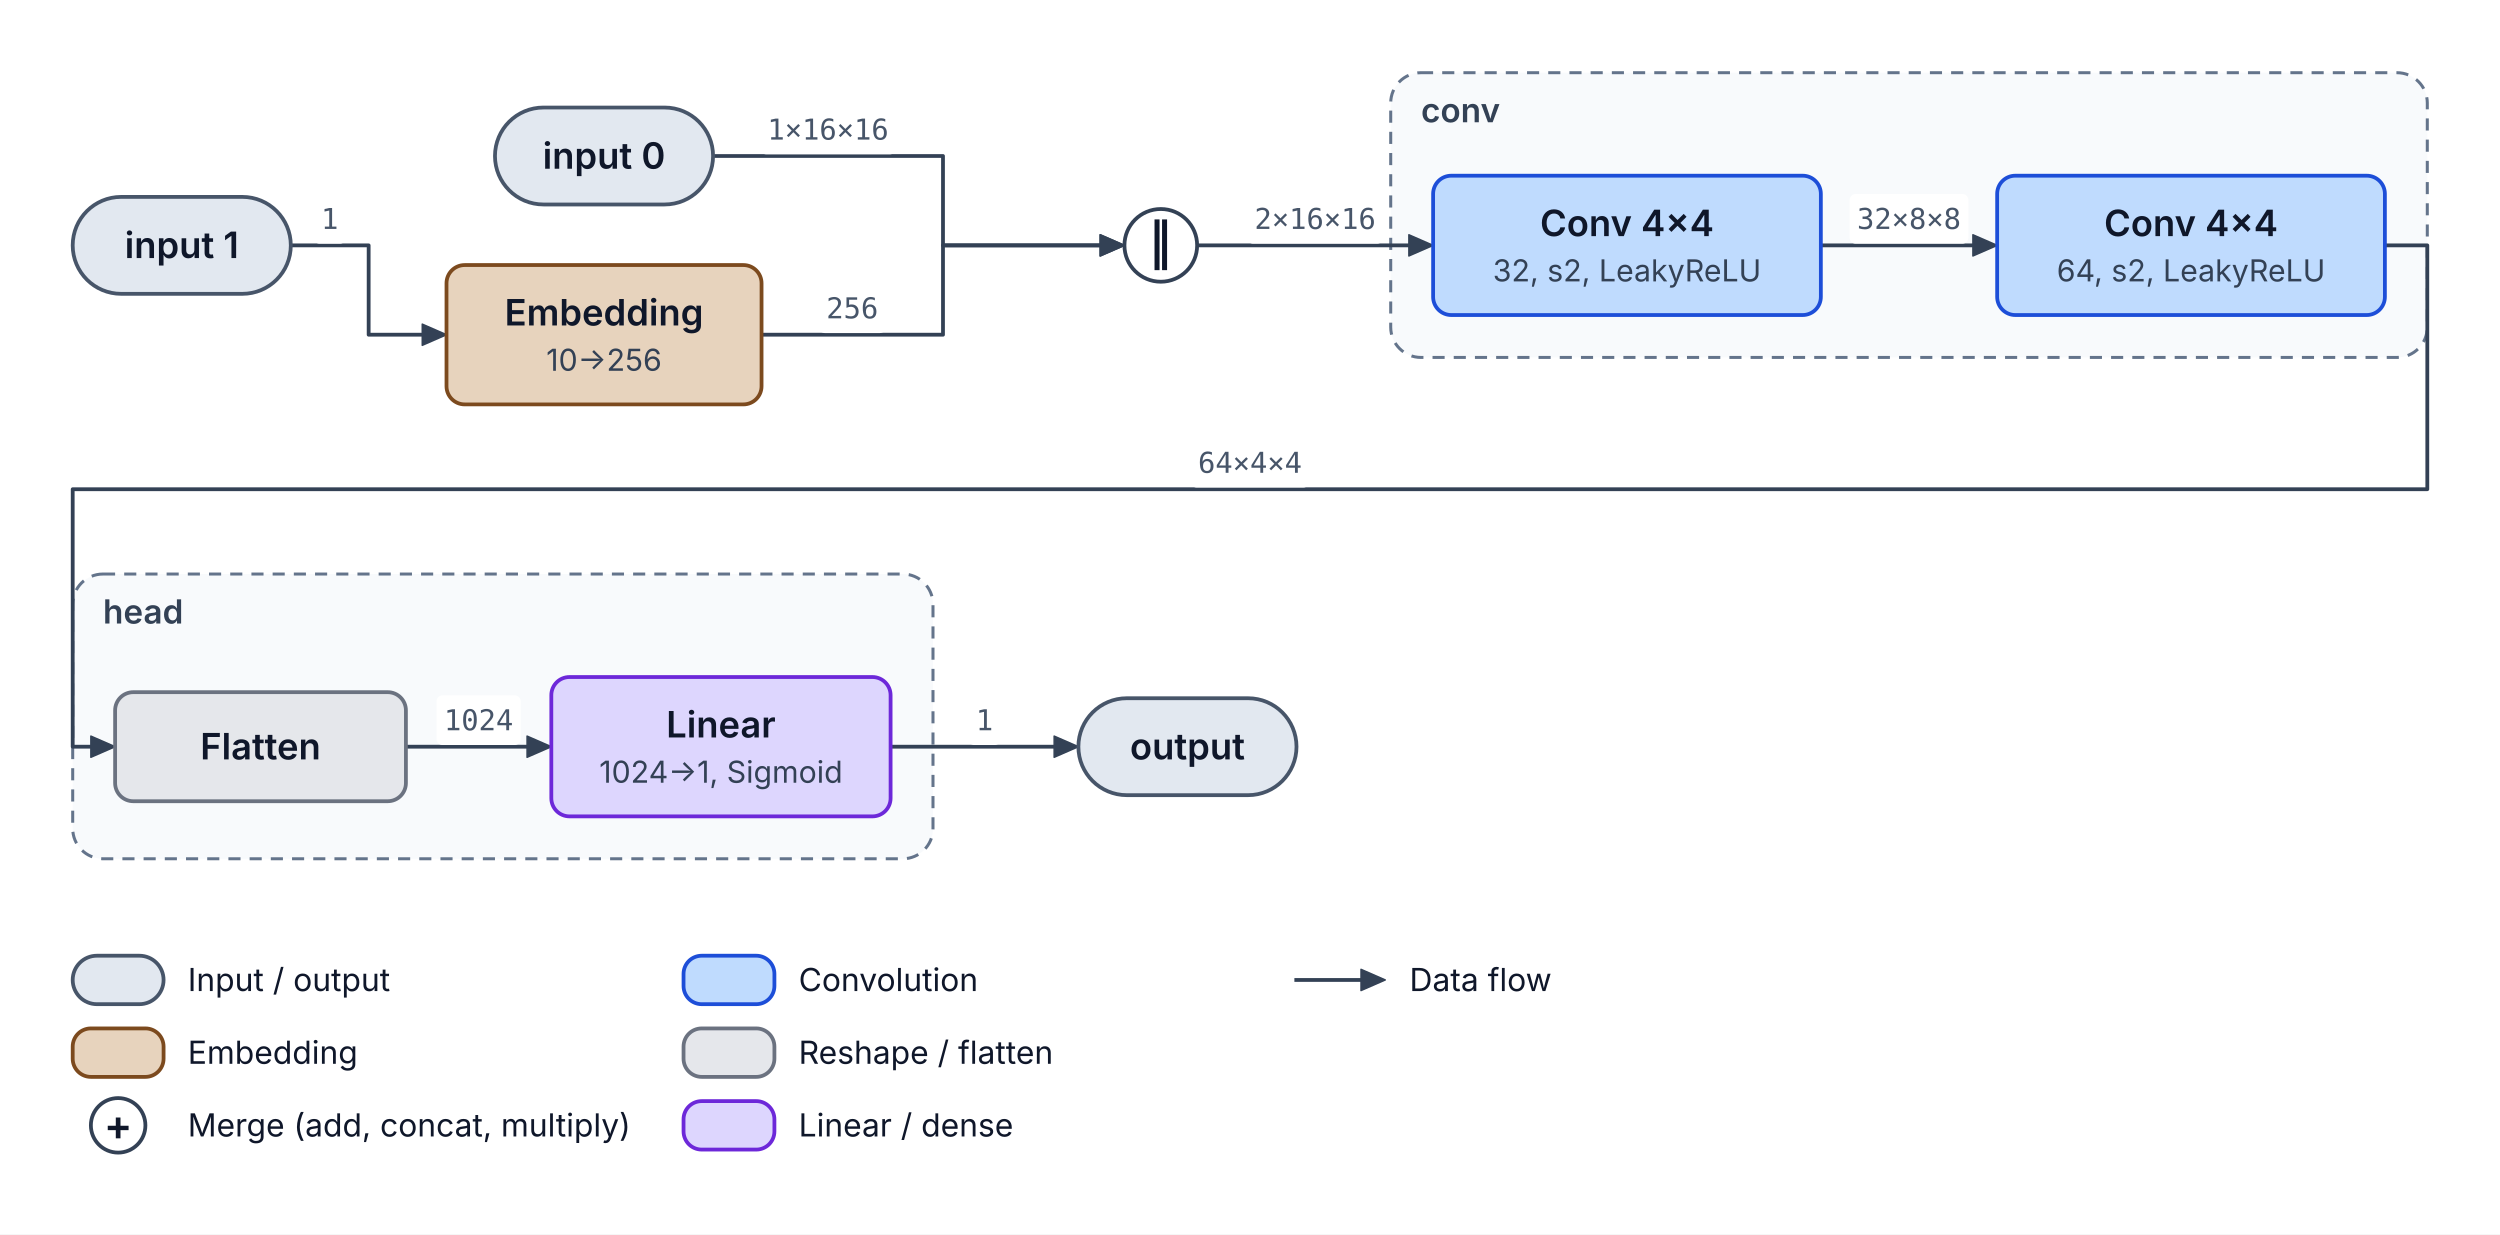
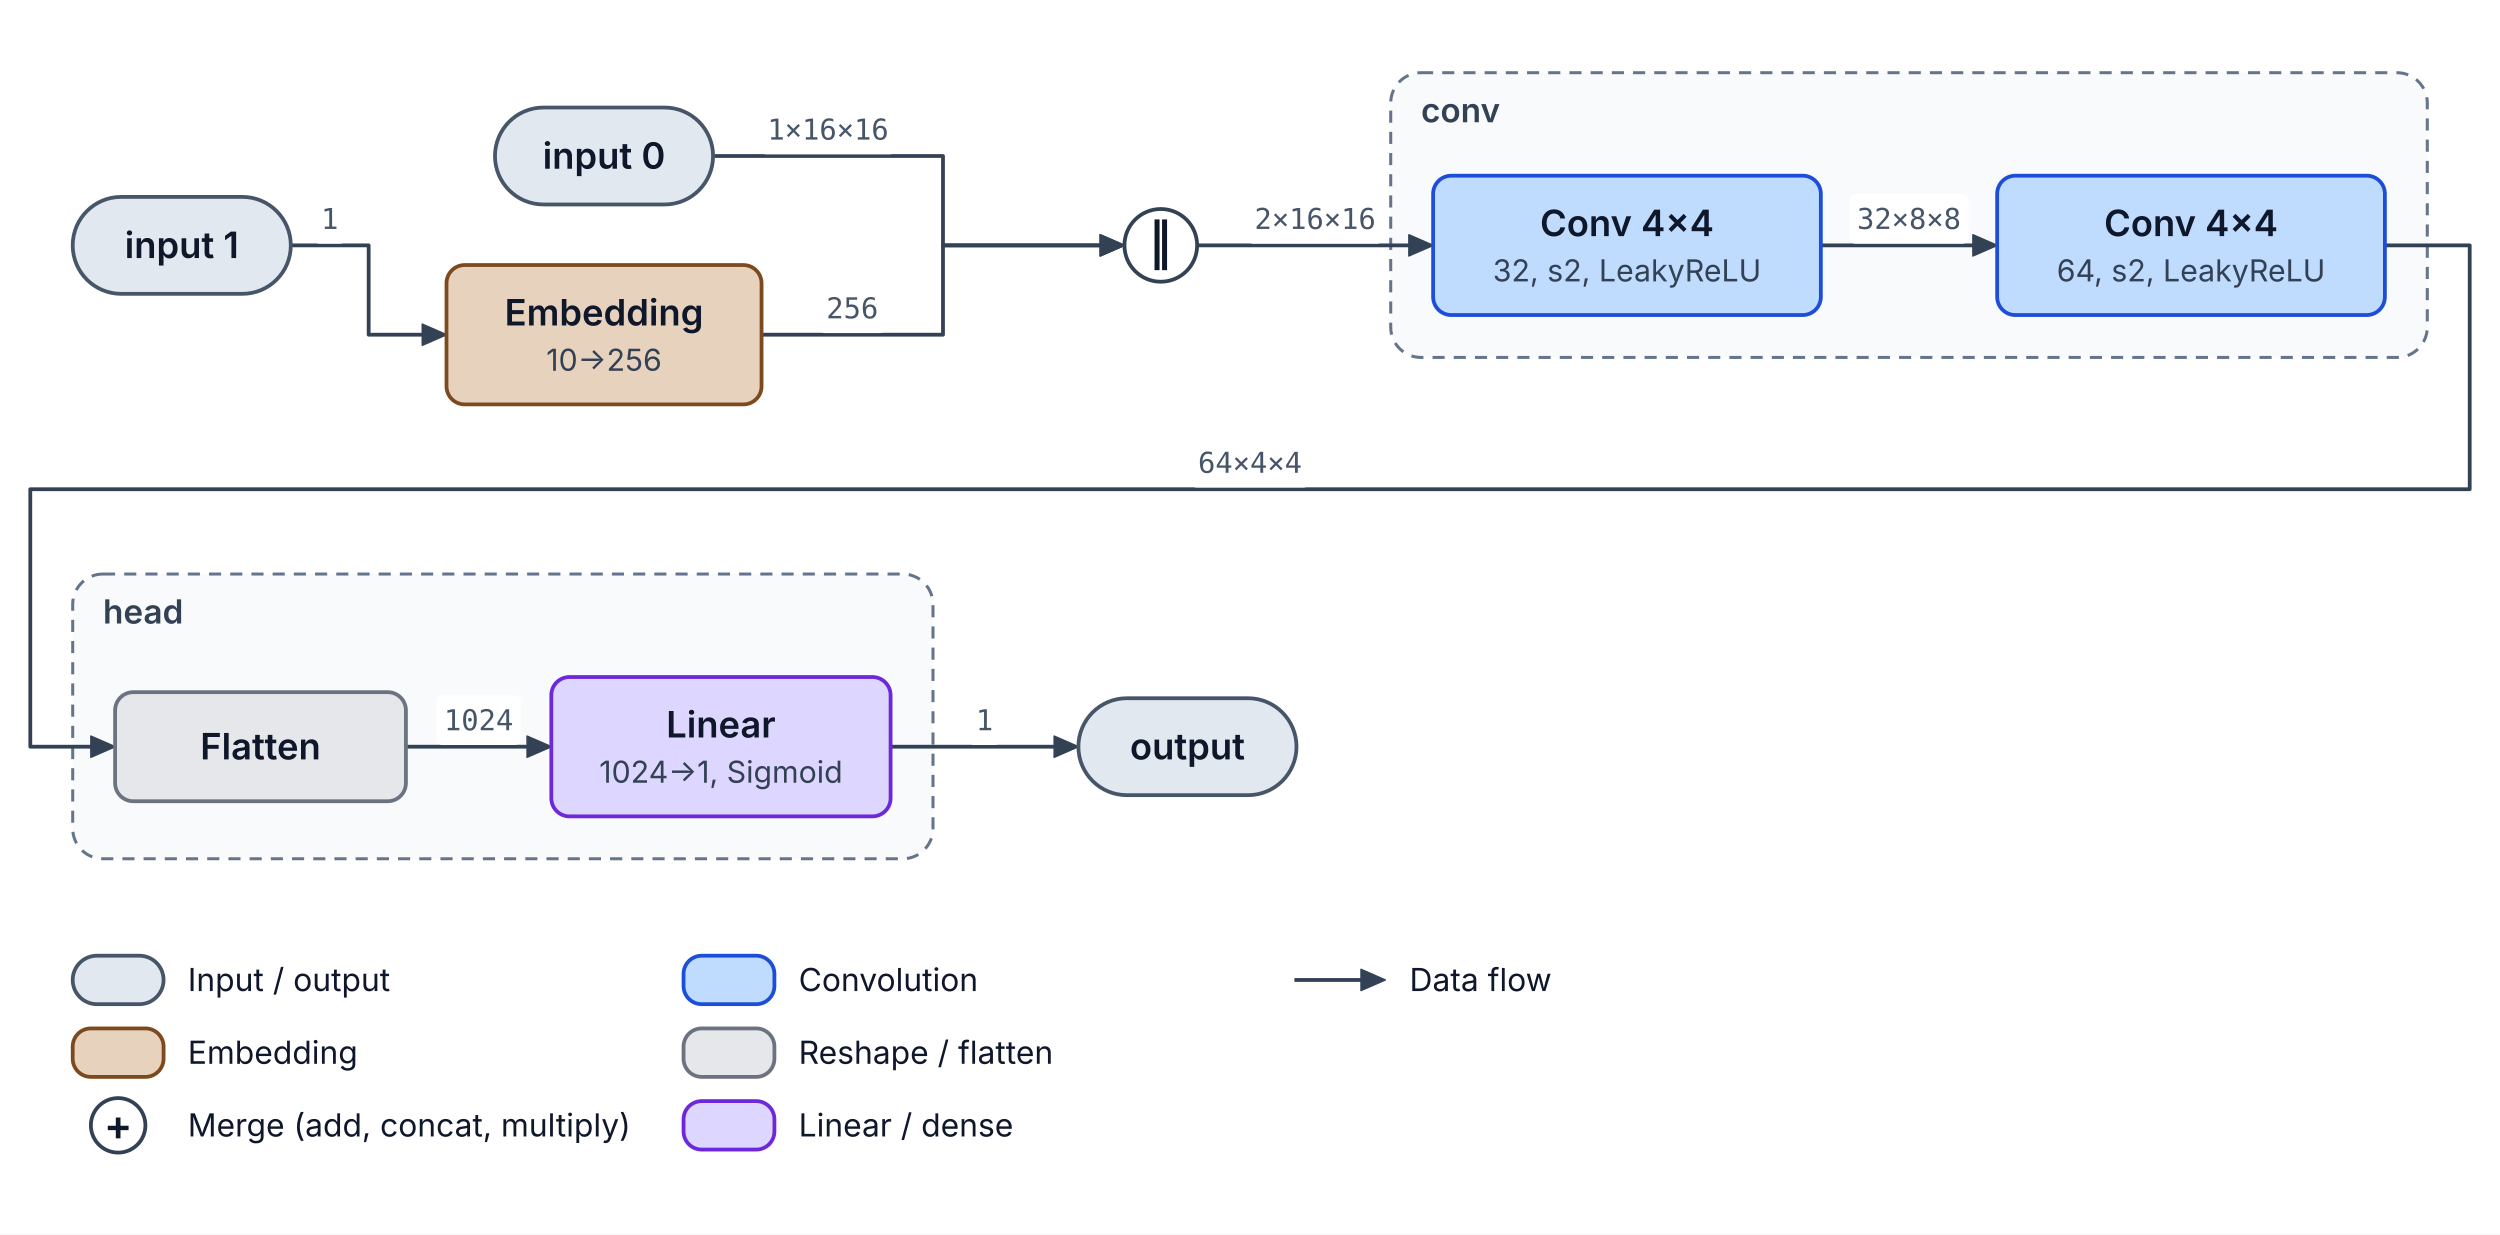
<svg xmlns="http://www.w3.org/2000/svg" width="825.3" height="407.5" viewBox="0 0 825.3 407.5" role="img">
  <rect x="0" y="0" width="825.3" height="407.5" fill="#ffffff" />
  <g class="tg-groups">
    <g class="tg-group" data-id="conv">
      <rect x="459.1" y="24" width="342.2" height="94" rx="10" fill="#f8fafc" stroke="#64748b" stroke-width="1" stroke-linejoin="round" stroke-dasharray="4 3" />
-       <text x="469.1" y="40.35" font-family="'Inter', 'Helvetica Neue', 'Helvetica', 'Arial', 'DejaVu Sans', sans-serif" font-size="11" font-weight="600" fill="#334155">conv</text>
    </g>
    <g class="tg-group" data-id="head">
      <rect x="24" y="189.5" width="284" height="94" rx="10" fill="#f8fafc" stroke="#64748b" stroke-width="1" stroke-linejoin="round" stroke-dasharray="4 3" />
-       <text x="34" y="205.85" font-family="'Inter', 'Helvetica Neue', 'Helvetica', 'Arial', 'DejaVu Sans', sans-serif" font-size="11" font-weight="600" fill="#334155">head</text>
    </g>
  </g>
  <g class="tg-edges">
    <g class="tg-edge tg-edge-data">
      <polyline points="601.1,81 652.1,81" fill="none" stroke="#334155" stroke-width="1.25" stroke-linejoin="round" />
      <polygon points="659.3,81 651.3,84.5 651.3,77.5" fill="#334155" stroke="#334155" stroke-width="0.5" stroke-linejoin="round" />
    </g>
    <g class="tg-edge tg-edge-data">
      <polyline points="134,246.5 174.8,246.5" fill="none" stroke="#334155" stroke-width="1.25" stroke-linejoin="round" />
      <polygon points="182,246.5 174,250 174,243" fill="#334155" stroke="#334155" stroke-width="0.5" stroke-linejoin="round" />
    </g>
    <g class="tg-edge tg-edge-data">
      <polyline points="96,81 121.7,81 121.7,110.5 140.2,110.5" fill="none" stroke="#334155" stroke-width="1.25" stroke-linejoin="round" />
      <polygon points="147.4,110.5 139.4,114 139.4,107" fill="#334155" stroke="#334155" stroke-width="0.5" stroke-linejoin="round" />
    </g>
    <g class="tg-edge tg-edge-data">
      <polyline points="235.4,51.5 311.3,51.5 311.3,81 364,81" fill="none" stroke="#334155" stroke-width="1.25" stroke-linejoin="round" />
      <polygon points="371.2,81 363.2,84.5 363.2,77.5" fill="#334155" stroke="#334155" stroke-width="0.5" stroke-linejoin="round" />
    </g>
    <g class="tg-edge tg-edge-data">
      <polyline points="251.4,110.5 311.3,110.5 311.3,81 364,81" fill="none" stroke="#334155" stroke-width="1.25" stroke-linejoin="round" />
      <polygon points="371.2,81 363.2,84.5 363.2,77.5" fill="#334155" stroke="#334155" stroke-width="0.5" stroke-linejoin="round" />
    </g>
    <g class="tg-edge tg-edge-data">
      <polyline points="395.2,81 465.9,81" fill="none" stroke="#334155" stroke-width="1.25" stroke-linejoin="round" />
      <polygon points="473.1,81 465.1,84.5 465.1,77.5" fill="#334155" stroke="#334155" stroke-width="0.5" stroke-linejoin="round" />
    </g>
    <g class="tg-edge tg-edge-data">
-       <polyline points="787.3,81 801.3,81 801.3,161.5 24,161.5 24,246.5 30.8,246.5" fill="none" stroke="#334155" stroke-width="1.25" stroke-linejoin="round" />
+       <polyline points="787.3,81 815.3,81 815.3,161.5 10,161.5 10,246.5 30.8,246.5" fill="none" stroke="#334155" stroke-width="1.25" stroke-linejoin="round" />
      <polygon points="38,246.5 30,250 30,243" fill="#334155" stroke="#334155" stroke-width="0.5" stroke-linejoin="round" />
    </g>
    <g class="tg-edge tg-edge-data">
      <polyline points="294,246.5 348.8,246.5" fill="none" stroke="#334155" stroke-width="1.25" stroke-linejoin="round" />
      <polygon points="356,246.5 348,250 348,243" fill="#334155" stroke="#334155" stroke-width="0.5" stroke-linejoin="round" />
    </g>
    <g class="tg-edge tg-edge-data">
      <polyline points="427.3,323.5 450.1,323.5" fill="none" stroke="#334155" stroke-width="1.25" stroke-linejoin="round" />
      <polygon points="457.3,323.5 449.3,327 449.3,320" fill="#334155" stroke="#334155" stroke-width="0.5" stroke-linejoin="round" />
    </g>
  </g>
  <g class="tg-nodes">
    <g class="tg-node tg-io" data-id="n0">
      <rect x="163.4" y="35.5" width="72" height="32" rx="16" fill="#e2e8f0" stroke="#475569" stroke-width="1.25" stroke-linejoin="round" />
      <text x="199.4" y="55.7" font-family="'Inter', 'Helvetica Neue', 'Helvetica', 'Arial', 'DejaVu Sans', sans-serif" font-size="12" font-weight="600" text-anchor="middle" fill="#0f172a">input 0</text>
    </g>
    <g class="tg-node tg-io" data-id="n1">
      <rect x="24" y="65" width="72" height="32" rx="16" fill="#e2e8f0" stroke="#475569" stroke-width="1.25" stroke-linejoin="round" />
      <text x="60" y="85.2" font-family="'Inter', 'Helvetica Neue', 'Helvetica', 'Arial', 'DejaVu Sans', sans-serif" font-size="12" font-weight="600" text-anchor="middle" fill="#0f172a">input 1</text>
    </g>
    <g class="tg-node tg-embedding" data-id="n2">
      <rect x="147.4" y="87.5" width="104" height="46" rx="6" fill="#e7d3bd" stroke="#7c4a1e" stroke-width="1.25" stroke-linejoin="round" />
      <text x="199.4" y="107.45" font-family="'Inter', 'Helvetica Neue', 'Helvetica', 'Arial', 'DejaVu Sans', sans-serif" font-size="12" font-weight="600" text-anchor="middle" fill="#0f172a">Embedding</text>
      <text x="199.4" y="122.4" font-family="'Inter', 'Helvetica Neue', 'Helvetica', 'Arial', 'DejaVu Sans', sans-serif" font-size="10" text-anchor="middle" fill="#334155">10→256</text>
    </g>
    <g class="tg-node tg-merge" data-id="n4">
      <circle cx="383.2" cy="81" r="12" fill="#ffffff" stroke="#334155" stroke-width="1.25" stroke-linejoin="round" />
      <text x="383.2" y="85.9" font-family="'Inter', 'Helvetica Neue', 'Helvetica', 'Arial', 'DejaVu Sans', sans-serif" font-size="14" font-weight="600" text-anchor="middle" fill="#0f172a">‖</text>
    </g>
    <g class="tg-node tg-conv" data-id="n5">
      <rect x="473.1" y="58" width="128" height="46" rx="6" fill="#bfdbfe" stroke="#1d4ed8" stroke-width="1.25" stroke-linejoin="round" />
      <text x="537.1" y="77.95" font-family="'Inter', 'Helvetica Neue', 'Helvetica', 'Arial', 'DejaVu Sans', sans-serif" font-size="12" font-weight="600" text-anchor="middle" fill="#0f172a">Conv 4×4</text>
      <text x="537.1" y="92.9" font-family="'Inter', 'Helvetica Neue', 'Helvetica', 'Arial', 'DejaVu Sans', sans-serif" font-size="10" text-anchor="middle" fill="#334155">32, s2, LeakyReLU</text>
    </g>
    <g class="tg-node tg-conv" data-id="n7">
      <rect x="659.3" y="58" width="128" height="46" rx="6" fill="#bfdbfe" stroke="#1d4ed8" stroke-width="1.25" stroke-linejoin="round" />
      <text x="723.3" y="77.95" font-family="'Inter', 'Helvetica Neue', 'Helvetica', 'Arial', 'DejaVu Sans', sans-serif" font-size="12" font-weight="600" text-anchor="middle" fill="#0f172a">Conv 4×4</text>
      <text x="723.3" y="92.9" font-family="'Inter', 'Helvetica Neue', 'Helvetica', 'Arial', 'DejaVu Sans', sans-serif" font-size="10" text-anchor="middle" fill="#334155">64, s2, LeakyReLU</text>
    </g>
    <g class="tg-node tg-reshape" data-id="n9">
      <rect x="38" y="228.5" width="96" height="36" rx="6" fill="#e5e7eb" stroke="#6b7280" stroke-width="1.25" stroke-linejoin="round" />
      <text x="86" y="250.7" font-family="'Inter', 'Helvetica Neue', 'Helvetica', 'Arial', 'DejaVu Sans', sans-serif" font-size="12" font-weight="600" text-anchor="middle" fill="#0f172a">Flatten</text>
    </g>
    <g class="tg-node tg-linear" data-id="n10">
      <rect x="182" y="223.5" width="112" height="46" rx="6" fill="#ddd6fe" stroke="#6d28d9" stroke-width="1.25" stroke-linejoin="round" />
      <text x="238" y="243.45" font-family="'Inter', 'Helvetica Neue', 'Helvetica', 'Arial', 'DejaVu Sans', sans-serif" font-size="12" font-weight="600" text-anchor="middle" fill="#0f172a">Linear</text>
      <text x="238" y="258.4" font-family="'Inter', 'Helvetica Neue', 'Helvetica', 'Arial', 'DejaVu Sans', sans-serif" font-size="10" text-anchor="middle" fill="#334155">1024→1, Sigmoid</text>
    </g>
    <g class="tg-node tg-io" data-id="n12">
      <rect x="356" y="230.5" width="72" height="32" rx="16" fill="#e2e8f0" stroke="#475569" stroke-width="1.25" stroke-linejoin="round" />
      <text x="392" y="250.7" font-family="'Inter', 'Helvetica Neue', 'Helvetica', 'Arial', 'DejaVu Sans', sans-serif" font-size="12" font-weight="600" text-anchor="middle" fill="#0f172a">output</text>
    </g>
    <g class="tg-node tg-io" data-id="legend:0:io">
      <rect x="24" y="315.5" width="30" height="16" rx="8" fill="#e2e8f0" stroke="#475569" stroke-width="1.25" stroke-linejoin="round" />
    </g>
    <g class="tg-node tg-embedding" data-id="legend:1:embedding">
      <rect x="24" y="339.5" width="30" height="16" rx="6" fill="#e7d3bd" stroke="#7c4a1e" stroke-width="1.25" stroke-linejoin="round" />
    </g>
    <g class="tg-node tg-merge" data-id="legend:2:merge">
      <circle cx="39" cy="371.5" r="9" fill="#ffffff" stroke="#334155" stroke-width="1.25" stroke-linejoin="round" />
      <text x="39" y="376.4" font-family="'Inter', 'Helvetica Neue', 'Helvetica', 'Arial', 'DejaVu Sans', sans-serif" font-size="14" font-weight="600" text-anchor="middle" fill="#0f172a">+</text>
    </g>
    <g class="tg-node tg-conv" data-id="legend:3:conv">
      <rect x="225.65" y="315.5" width="30" height="16" rx="6" fill="#bfdbfe" stroke="#1d4ed8" stroke-width="1.25" stroke-linejoin="round" />
    </g>
    <g class="tg-node tg-reshape" data-id="legend:4:reshape">
      <rect x="225.65" y="339.5" width="30" height="16" rx="6" fill="#e5e7eb" stroke="#6b7280" stroke-width="1.25" stroke-linejoin="round" />
    </g>
    <g class="tg-node tg-linear" data-id="legend:5:linear">
      <rect x="225.65" y="363.5" width="30" height="16" rx="6" fill="#ddd6fe" stroke="#6d28d9" stroke-width="1.25" stroke-linejoin="round" />
    </g>
  </g>
  <g class="tg-labels">
+     <rect x="466.6" y="27.4" width="30.65" height="18.2" rx="2" fill="#f8fafc" />
+     <text x="469.1" y="40.35" font-family="'Inter', 'Helvetica Neue', 'Helvetica', 'Arial', 'DejaVu Sans', sans-serif" font-size="11" font-weight="600" fill="#334155">conv</text>
+     <rect x="31.5" y="192.9" width="30.65" height="18.2" rx="2" fill="#f8fafc" />
+     <text x="34" y="205.85" font-family="'Inter', 'Helvetica Neue', 'Helvetica', 'Arial', 'DejaVu Sans', sans-serif" font-size="11" font-weight="600" fill="#334155">head</text>
    <rect x="610.6" y="64.05" width="39.2" height="16.4" rx="2" fill="#ffffff" />
    <text x="630.2" y="75.58" font-family="'JetBrains Mono', 'SF Mono', 'Menlo', 'Consolas', 'DejaVu Sans Mono', monospace" font-size="9.5" text-anchor="middle" fill="#475569">32×8×8</text>
    <rect x="144.1" y="229.55" width="27.8" height="16.4" rx="2" fill="#ffffff" />
    <text x="158" y="241.07" font-family="'JetBrains Mono', 'SF Mono', 'Menlo', 'Consolas', 'DejaVu Sans Mono', monospace" font-size="9.5" text-anchor="middle" fill="#475569">1024</text>
    <rect x="103.5" y="64.05" width="10.7" height="16.4" rx="2" fill="#ffffff" />
    <text x="108.85" y="75.58" font-family="'JetBrains Mono', 'SF Mono', 'Menlo', 'Consolas', 'DejaVu Sans Mono', monospace" font-size="9.5" text-anchor="middle" fill="#475569">1</text>
    <rect x="250.9" y="34.55" width="44.9" height="16.4" rx="2" fill="#ffffff" />
    <text x="273.35" y="46.08" font-family="'JetBrains Mono', 'SF Mono', 'Menlo', 'Consolas', 'DejaVu Sans Mono', monospace" font-size="9.5" text-anchor="middle" fill="#475569">1×16×16</text>
    <rect x="270.3" y="93.55" width="22.1" height="16.4" rx="2" fill="#ffffff" />
    <text x="281.35" y="105.08" font-family="'JetBrains Mono', 'SF Mono', 'Menlo', 'Consolas', 'DejaVu Sans Mono', monospace" font-size="9.5" text-anchor="middle" fill="#475569">256</text>
    <rect x="411.7" y="64.05" width="44.9" height="16.4" rx="2" fill="#ffffff" />
    <text x="434.15" y="75.58" font-family="'JetBrains Mono', 'SF Mono', 'Menlo', 'Consolas', 'DejaVu Sans Mono', monospace" font-size="9.5" text-anchor="middle" fill="#475569">2×16×16</text>
    <rect x="393.05" y="144.55" width="39.2" height="16.4" rx="2" fill="#ffffff" />
    <text x="412.65" y="156.07" font-family="'JetBrains Mono', 'SF Mono', 'Menlo', 'Consolas', 'DejaVu Sans Mono', monospace" font-size="9.5" text-anchor="middle" fill="#475569">64×4×4</text>
    <rect x="319.65" y="229.55" width="10.7" height="16.4" rx="2" fill="#ffffff" />
    <text x="325" y="241.07" font-family="'JetBrains Mono', 'SF Mono', 'Menlo', 'Consolas', 'DejaVu Sans Mono', monospace" font-size="9.5" text-anchor="middle" fill="#475569">1</text>
    <text x="62" y="327.18" font-family="'Inter', 'Helvetica Neue', 'Helvetica', 'Arial', 'DejaVu Sans', sans-serif" font-size="10.5" fill="#0f172a">Input / output</text>
    <text x="62" y="351.18" font-family="'Inter', 'Helvetica Neue', 'Helvetica', 'Arial', 'DejaVu Sans', sans-serif" font-size="10.5" fill="#0f172a">Embedding</text>
    <text x="62" y="375.18" font-family="'Inter', 'Helvetica Neue', 'Helvetica', 'Arial', 'DejaVu Sans', sans-serif" font-size="10.5" fill="#0f172a">Merge (add, concat, multiply)</text>
    <text x="263.65" y="327.18" font-family="'Inter', 'Helvetica Neue', 'Helvetica', 'Arial', 'DejaVu Sans', sans-serif" font-size="10.5" fill="#0f172a">Convolution</text>
    <text x="263.65" y="351.18" font-family="'Inter', 'Helvetica Neue', 'Helvetica', 'Arial', 'DejaVu Sans', sans-serif" font-size="10.5" fill="#0f172a">Reshape / flatten</text>
    <text x="263.65" y="375.18" font-family="'Inter', 'Helvetica Neue', 'Helvetica', 'Arial', 'DejaVu Sans', sans-serif" font-size="10.5" fill="#0f172a">Linear / dense</text>
    <text x="465.3" y="327.18" font-family="'Inter', 'Helvetica Neue', 'Helvetica', 'Arial', 'DejaVu Sans', sans-serif" font-size="10.5" fill="#0f172a">Data flow</text>
  </g>
</svg>
